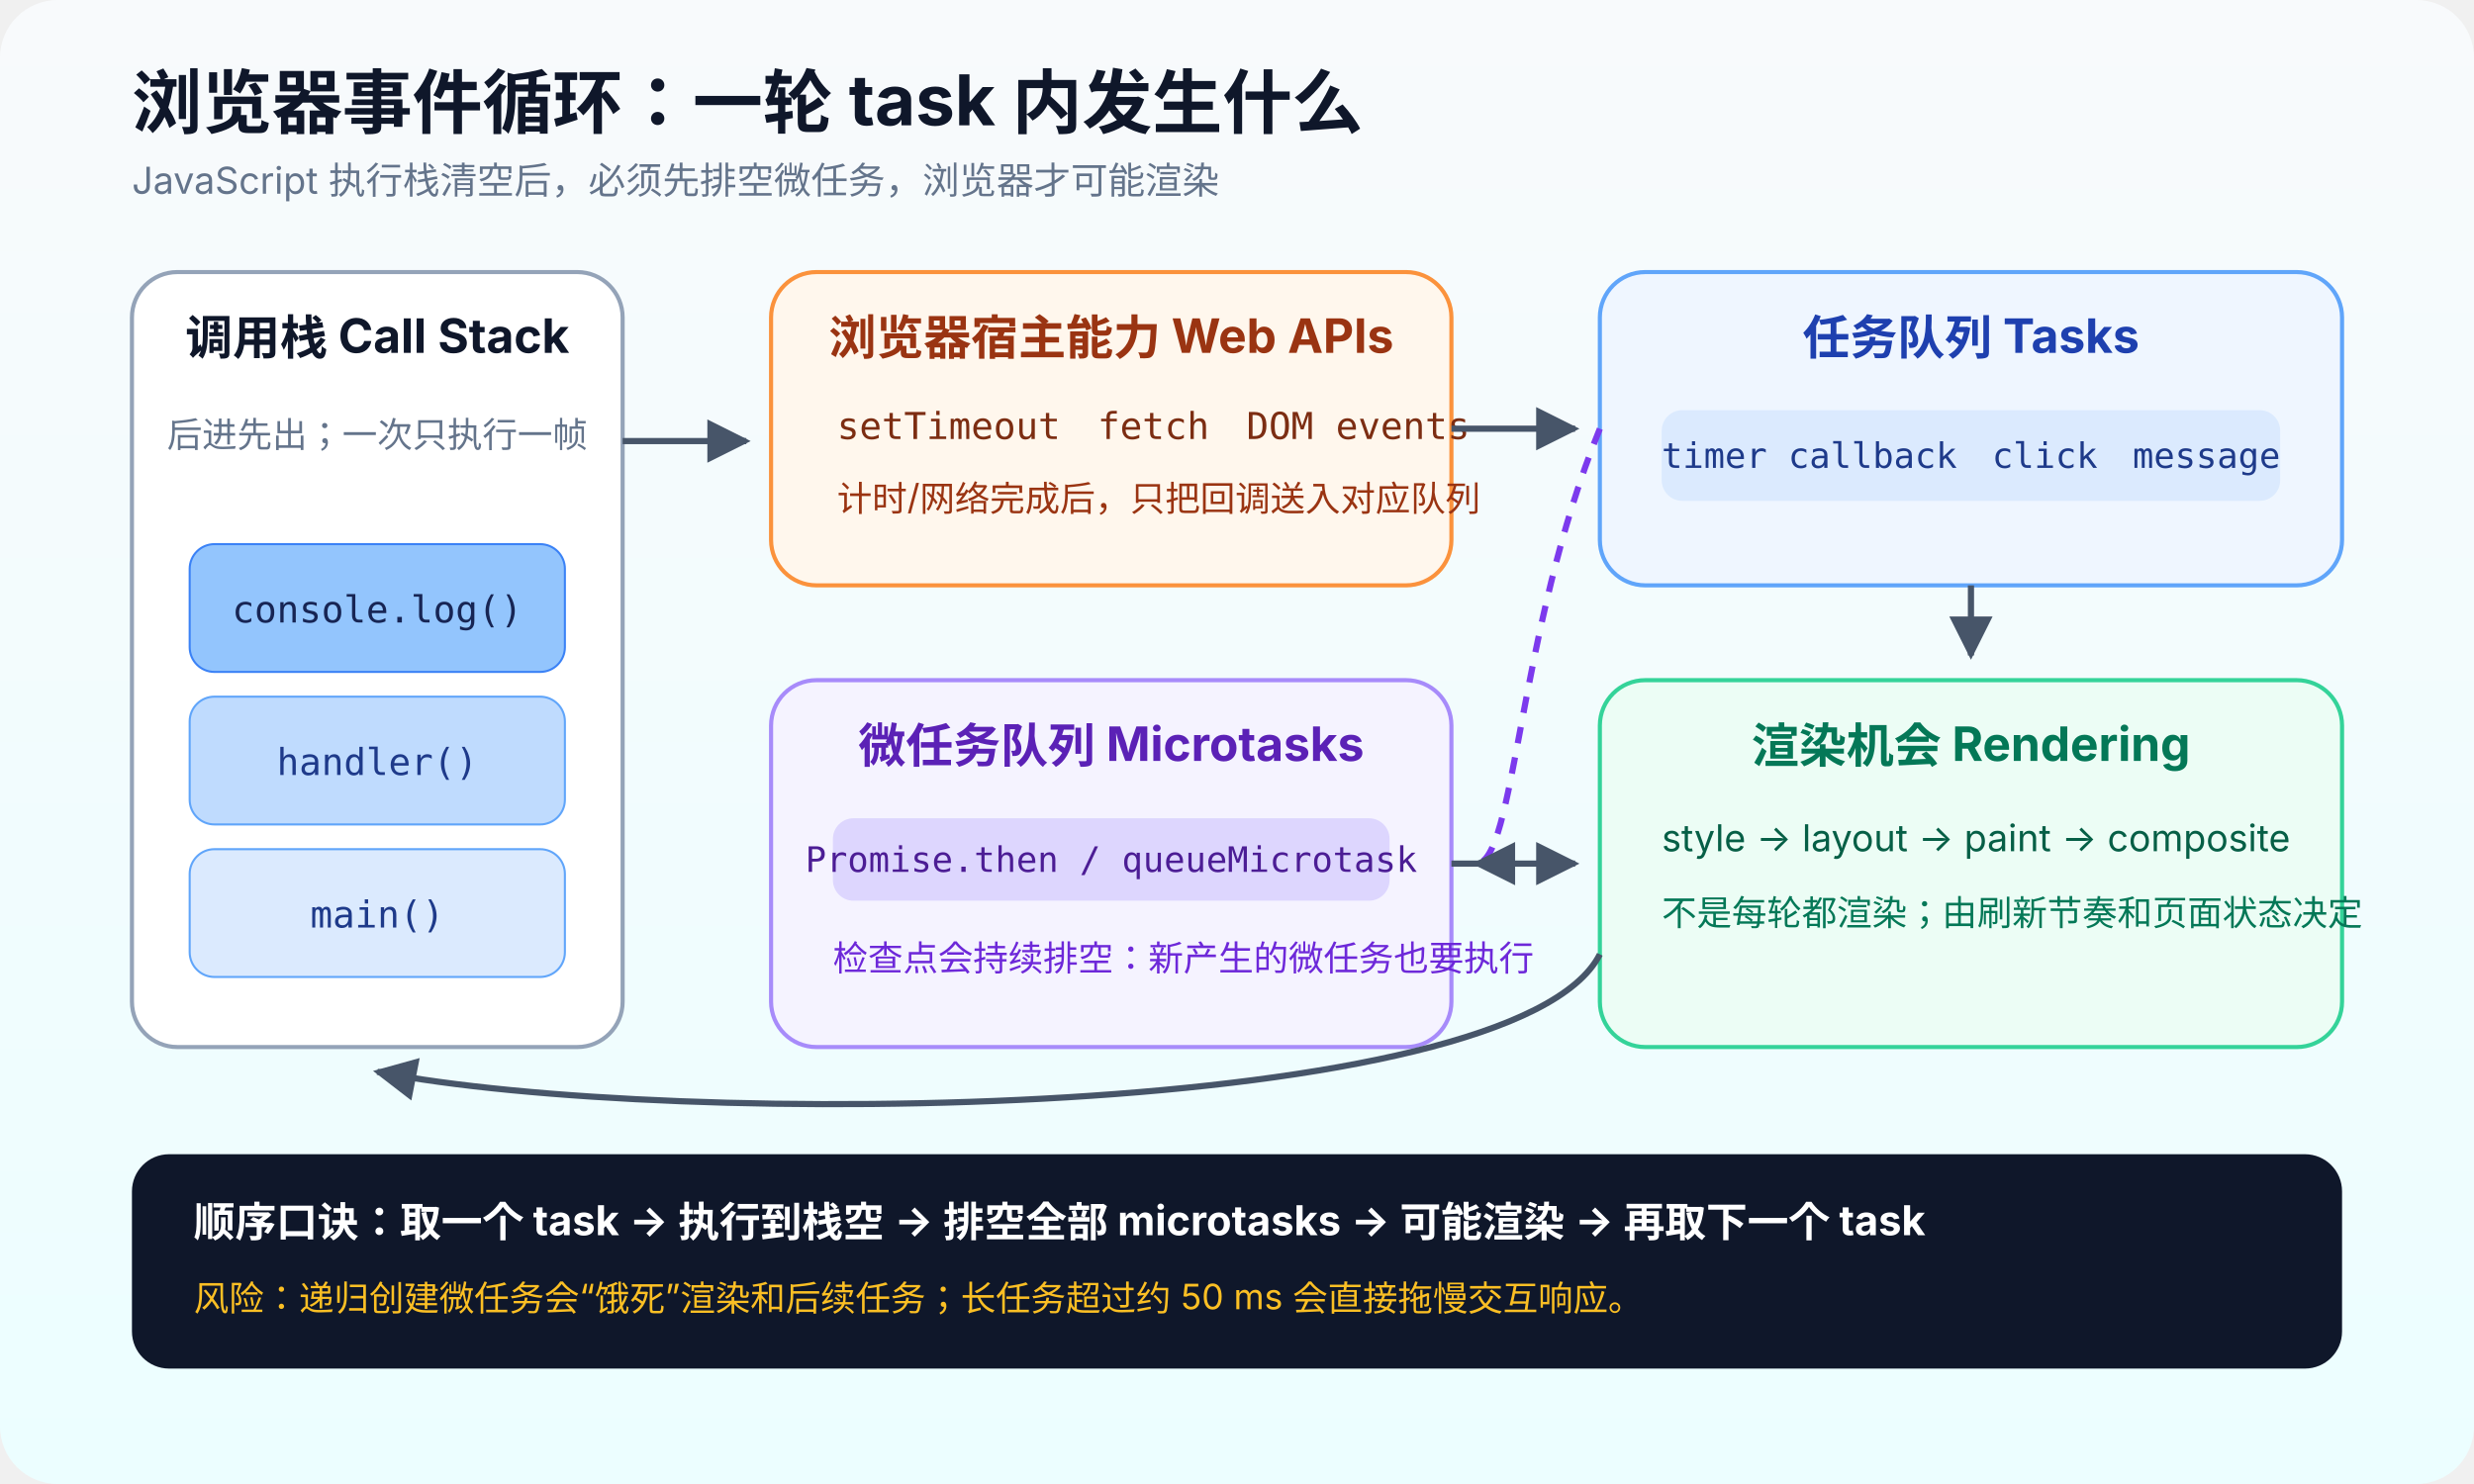
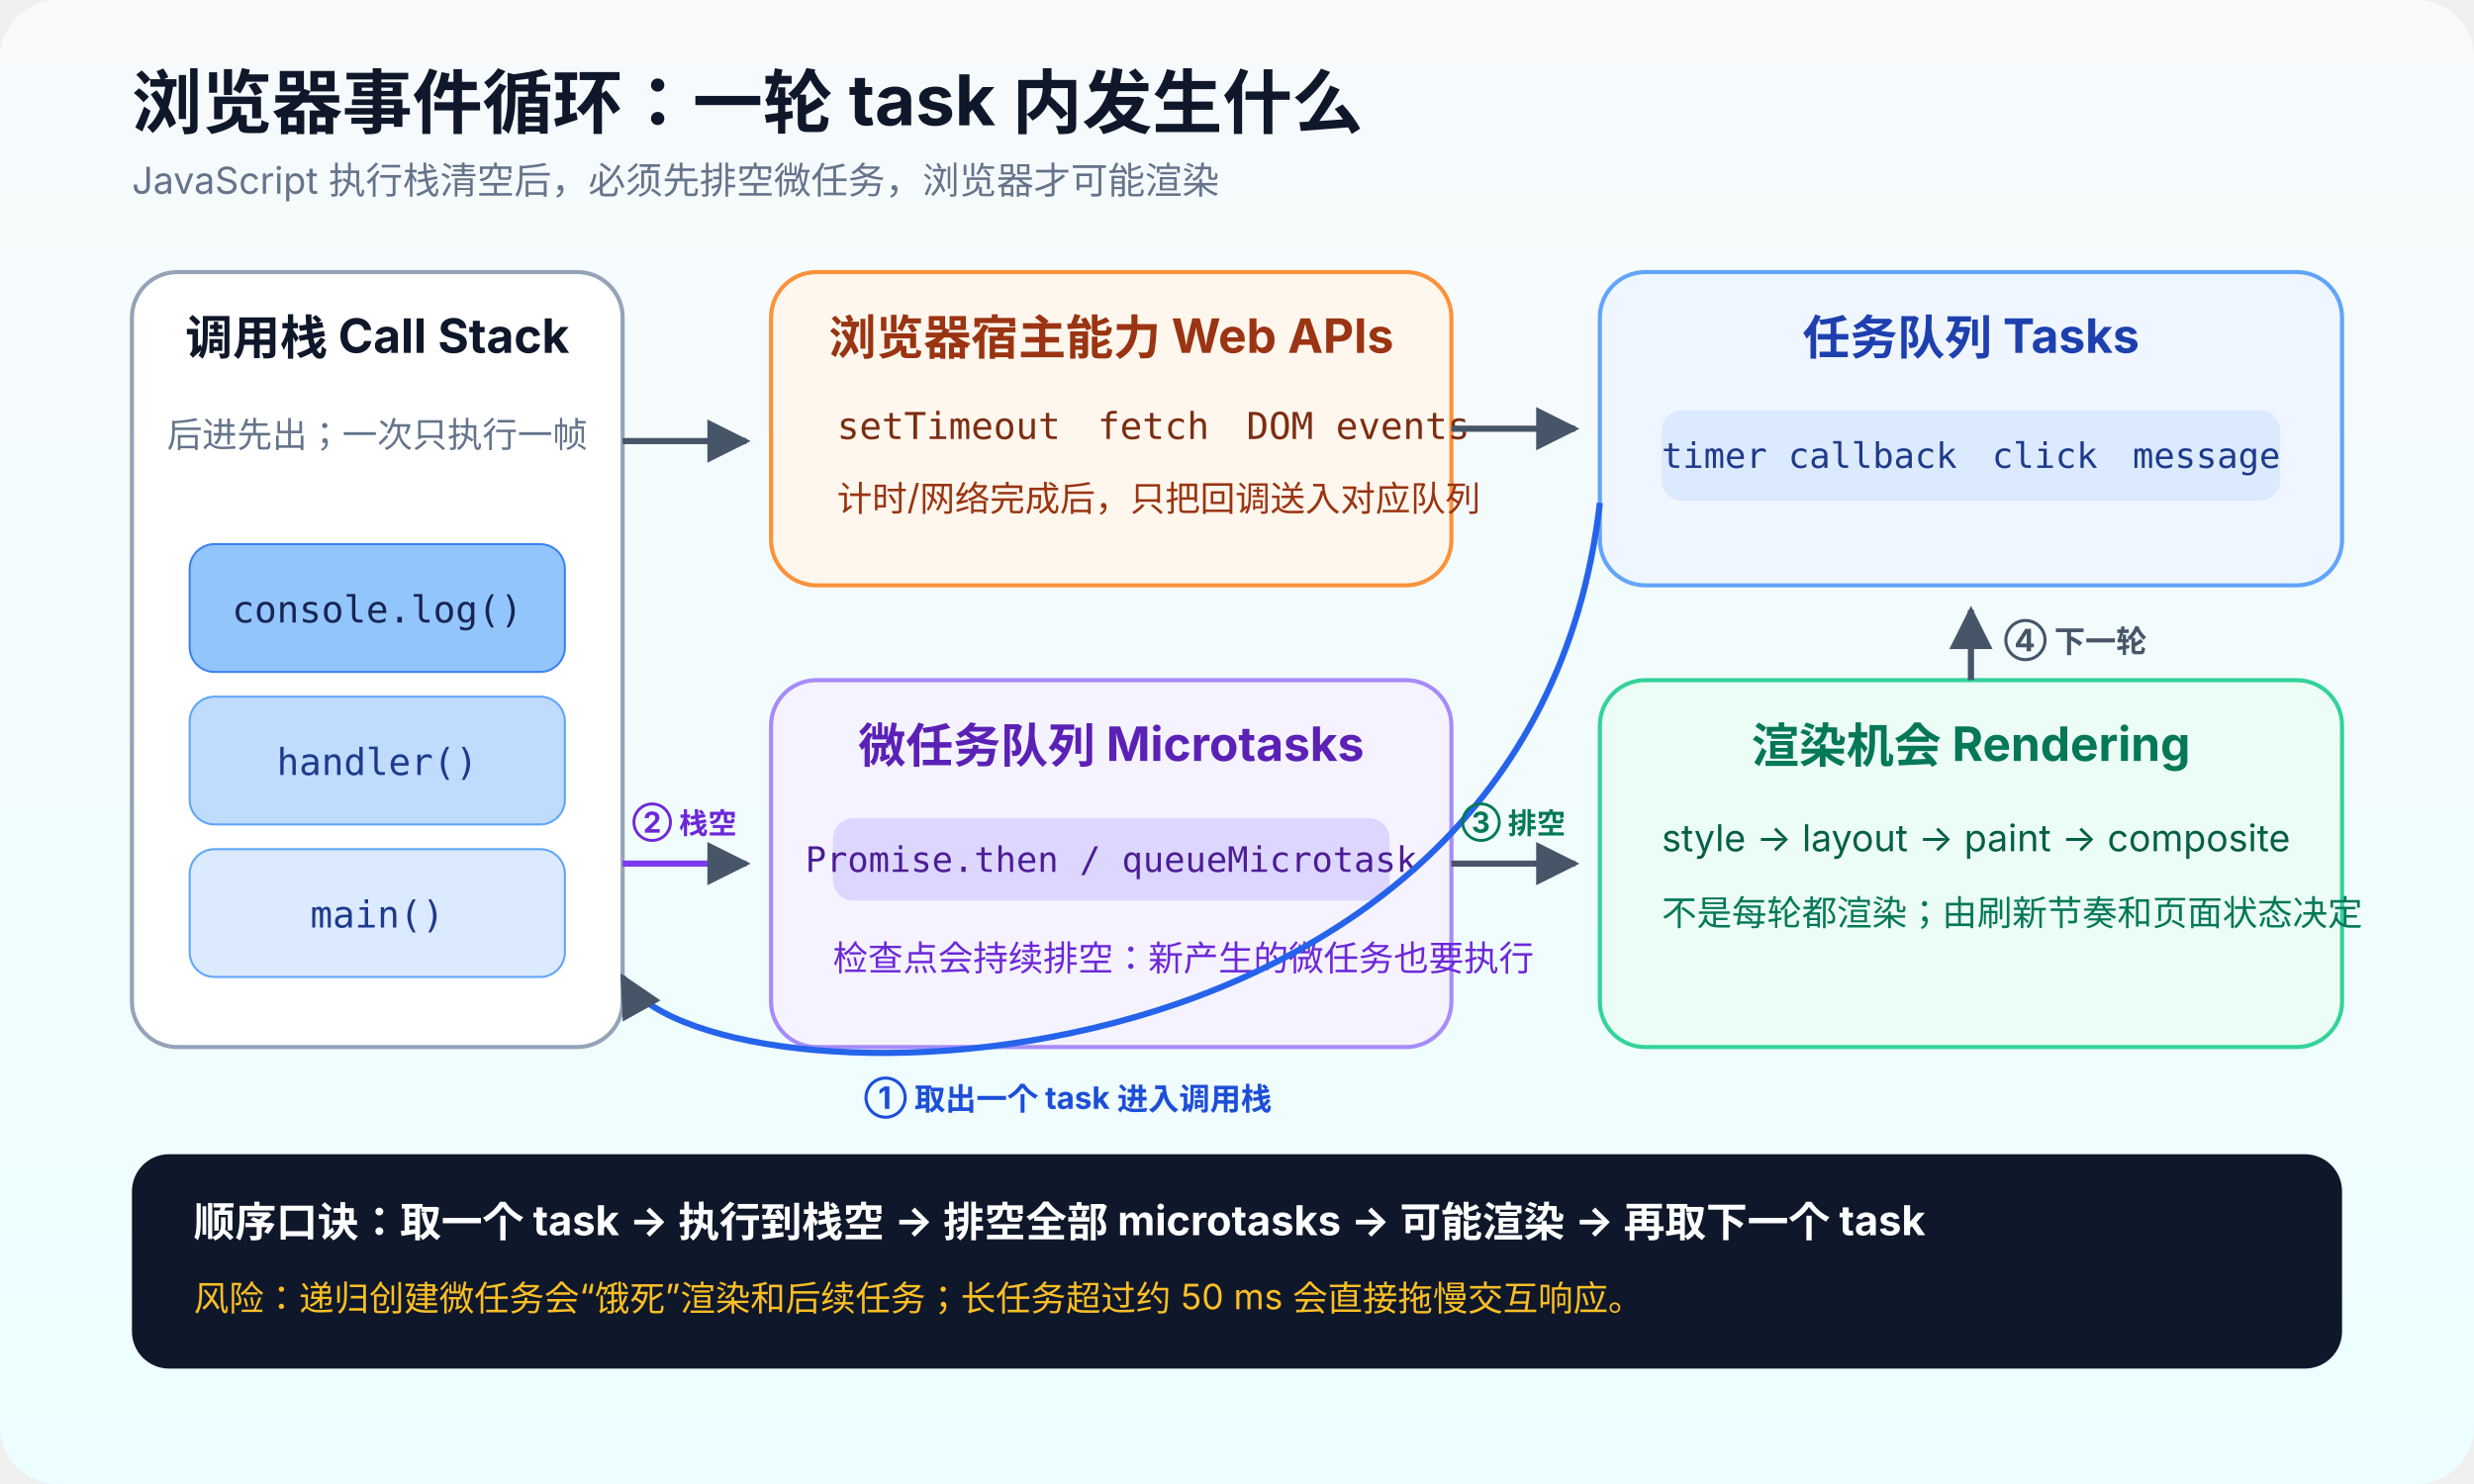
<svg xmlns="http://www.w3.org/2000/svg" width="1200" height="720" viewBox="0 0 1200 720" role="img" aria-labelledby="title desc">
  <defs>
    <linearGradient id="bg" x1="0" y1="0" x2="0" y2="1">
      <stop stop-color="#f8fafc" />
      <stop offset="1" stop-color="#ecfeff" />
    </linearGradient>
    <marker id="arrow" viewBox="0 0 10 10" refX="9" refY="5" markerWidth="7" markerHeight="7" orient="auto">
      <path d="M0 0 10 5 0 10Z" fill="#475569" />
    </marker>
  </defs>
  <rect width="1200" height="720" rx="28" fill="url(#bg)" />
  <text x="64" y="62" font-family="Inter, Noto Sans SC, sans-serif" font-size="34" font-weight="700" fill="#0f172a">浏览器事件循环：一轮 task 内发生什么</text>
  <text x="64" y="94" font-family="Inter, Noto Sans SC, sans-serif" font-size="18" fill="#64748b">JavaScript 执行栈清空后，必须先排空微任务，浏览器才可能渲染</text>
  <rect x="64" y="132" width="238" height="376" rx="22" fill="#fff" stroke="#94a3b8" stroke-width="2" />
  <text x="183" y="172" text-anchor="middle" font-family="Inter, Noto Sans SC, sans-serif" font-size="23" font-weight="700" fill="#0f172a">调用栈 Call Stack</text>
  <rect x="92" y="412" width="182" height="62" rx="12" fill="#dbeafe" stroke="#60a5fa" />
  <text x="183" y="450" text-anchor="middle" font-family="IBM Plex Mono, monospace" font-size="18" fill="#1e3a8a">main()</text>
  <rect x="92" y="338" width="182" height="62" rx="12" fill="#bfdbfe" stroke="#60a5fa" />
  <text x="183" y="376" text-anchor="middle" font-family="IBM Plex Mono, monospace" font-size="18" fill="#1e3a8a">handler()</text>
  <rect x="92" y="264" width="182" height="62" rx="12" fill="#93c5fd" stroke="#3b82f6" />
  <text x="183" y="302" text-anchor="middle" font-family="IBM Plex Mono, monospace" font-size="18" fill="#172554">console.log()</text>
  <text x="183" y="217" text-anchor="middle" font-family="Inter, Noto Sans SC, sans-serif" font-size="17" fill="#64748b">后进先出；一次只执行一帧</text>
  <rect x="374" y="132" width="330" height="152" rx="22" fill="#fff7ed" stroke="#fb923c" stroke-width="2" />
  <text x="539" y="172" text-anchor="middle" font-family="Inter, Noto Sans SC, sans-serif" font-size="23" font-weight="700" fill="#9a3412">浏览器宿主能力 Web APIs</text>
  <text x="406" y="213" font-family="IBM Plex Mono, monospace" font-size="18" fill="#7c2d12">setTimeout　fetch　DOM events</text>
  <text x="406" y="248" font-family="Inter, Noto Sans SC, sans-serif" font-size="17" fill="#9a3412">计时/网络完成后，只把回调送入对应队列</text>
  <path d="M302 214H362" stroke="#475569" stroke-width="3" marker-end="url(#arrow)" />
  <rect x="374" y="330" width="330" height="178" rx="22" fill="#f5f3ff" stroke="#a78bfa" stroke-width="2" />
  <text x="539" y="370" text-anchor="middle" font-family="Inter, Noto Sans SC, sans-serif" font-size="23" font-weight="700" fill="#5b21b6">微任务队列 Microtasks</text>
  <rect x="404" y="397" width="270" height="40" rx="10" fill="#ddd6fe" />
  <text x="539" y="423" text-anchor="middle" font-family="IBM Plex Mono, monospace" font-size="17" fill="#4c1d95">Promise.then / queueMicrotask</text>
  <text x="404" y="471" font-family="Inter, Noto Sans SC, sans-serif" font-size="17" fill="#6d28d9">检查点会持续排空：新产生的微任务也要执行</text>
  <rect x="776" y="132" width="360" height="152" rx="22" fill="#eff6ff" stroke="#60a5fa" stroke-width="2" />
  <text x="956" y="172" text-anchor="middle" font-family="Inter, Noto Sans SC, sans-serif" font-size="23" font-weight="700" fill="#1e40af">任务队列 Tasks</text>
  <rect x="806" y="199" width="300" height="44" rx="10" fill="#dbeafe" />
  <text x="956" y="227" text-anchor="middle" font-family="IBM Plex Mono, monospace" font-size="17" fill="#1e3a8a">timer callback　click　message</text>
  <path d="M704 208H764" stroke="#475569" stroke-width="3" marker-end="url(#arrow)" />
  <rect x="776" y="330" width="360" height="178" rx="22" fill="#ecfdf5" stroke="#34d399" stroke-width="2" />
  <text x="956" y="370" text-anchor="middle" font-family="Inter, Noto Sans SC, sans-serif" font-size="23" font-weight="700" fill="#047857">渲染机会 Rendering</text>
  <text x="806" y="413" font-family="Inter, Noto Sans SC, sans-serif" font-size="18" fill="#065f46">style → layout → paint → composite</text>
  <text x="806" y="449" font-family="Inter, Noto Sans SC, sans-serif" font-size="17" fill="#047857">不是每轮都渲染；由刷新节奏和页面状态决定</text>
  <path d="M704 419H764" stroke="#475569" stroke-width="3" marker-end="url(#arrow)" />
-   <path d="M956 284V318" stroke="#475569" stroke-width="3" marker-end="url(#arrow)" />
-   <path d="M776 463C735 544 326 548 183 520" fill="none" stroke="#475569" stroke-width="3" marker-end="url(#arrow)" />
-   <path d="M776 208C736 306 735 419 716 419" fill="none" stroke="#7c3aed" stroke-width="3" stroke-dasharray="8 7" marker-end="url(#arrow)" />
+   <path d="M956 330V296" stroke="#475569" stroke-width="3" marker-end="url(#arrow)" />
+   <text x="972" y="316" font-family="Inter, Noto Sans SC, sans-serif" font-size="15" font-weight="700" fill="#475569">④ 下一轮</text>
+   <path d="M776 244C742 542 340 542 302 474" fill="none" stroke="#2563eb" stroke-width="3" marker-end="url(#arrow)" />
+   <text x="518" y="538" text-anchor="middle" font-family="Inter, Noto Sans SC, sans-serif" font-size="15" font-weight="700" fill="#1d4ed8">① 取出一个 task 进入调用栈</text>
+   <path d="M302 419H362" stroke="#7c3aed" stroke-width="3" marker-end="url(#arrow)" />
+   <text x="332" y="404" text-anchor="middle" font-family="Inter, Noto Sans SC, sans-serif" font-size="14" font-weight="700" fill="#6d28d9">② 栈空</text>
+   <text x="734" y="404" text-anchor="middle" font-family="Inter, Noto Sans SC, sans-serif" font-size="14" font-weight="700" fill="#047857">③ 排空</text>
  <rect x="64" y="560" width="1072" height="104" rx="18" fill="#0f172a" />
  <text x="94" y="600" font-family="Inter, Noto Sans SC, sans-serif" font-size="20" font-weight="700" fill="#fff">顺序口诀：取一个 task → 执行到栈空 → 排空全部 microtasks → 可能渲染 → 再取下一个 task</text>
  <text x="94" y="636" font-family="Inter, Noto Sans SC, sans-serif" font-size="17" fill="#fbbf24">风险：递归创建微任务会“饿死”渲染和后续任务；长任务超过约 50 ms 会直接拖慢交互响应。</text>
</svg>
